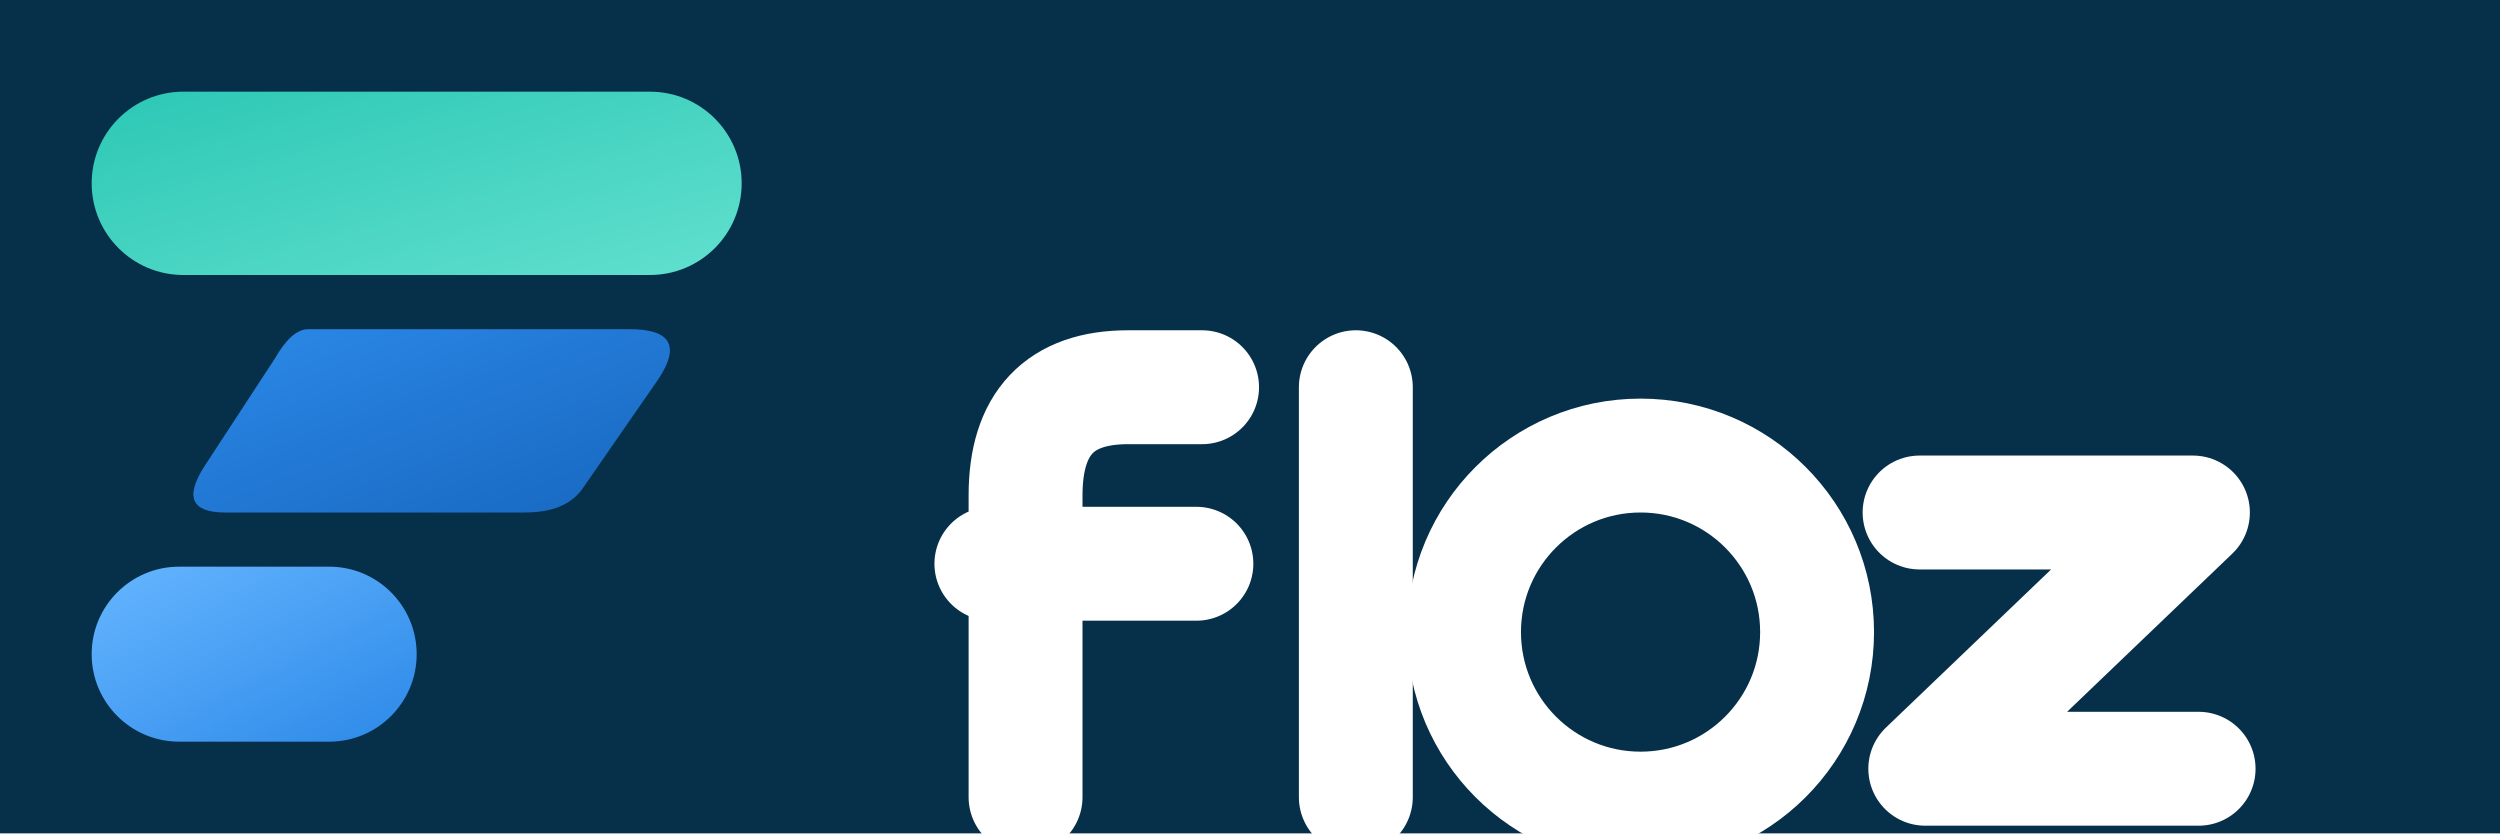
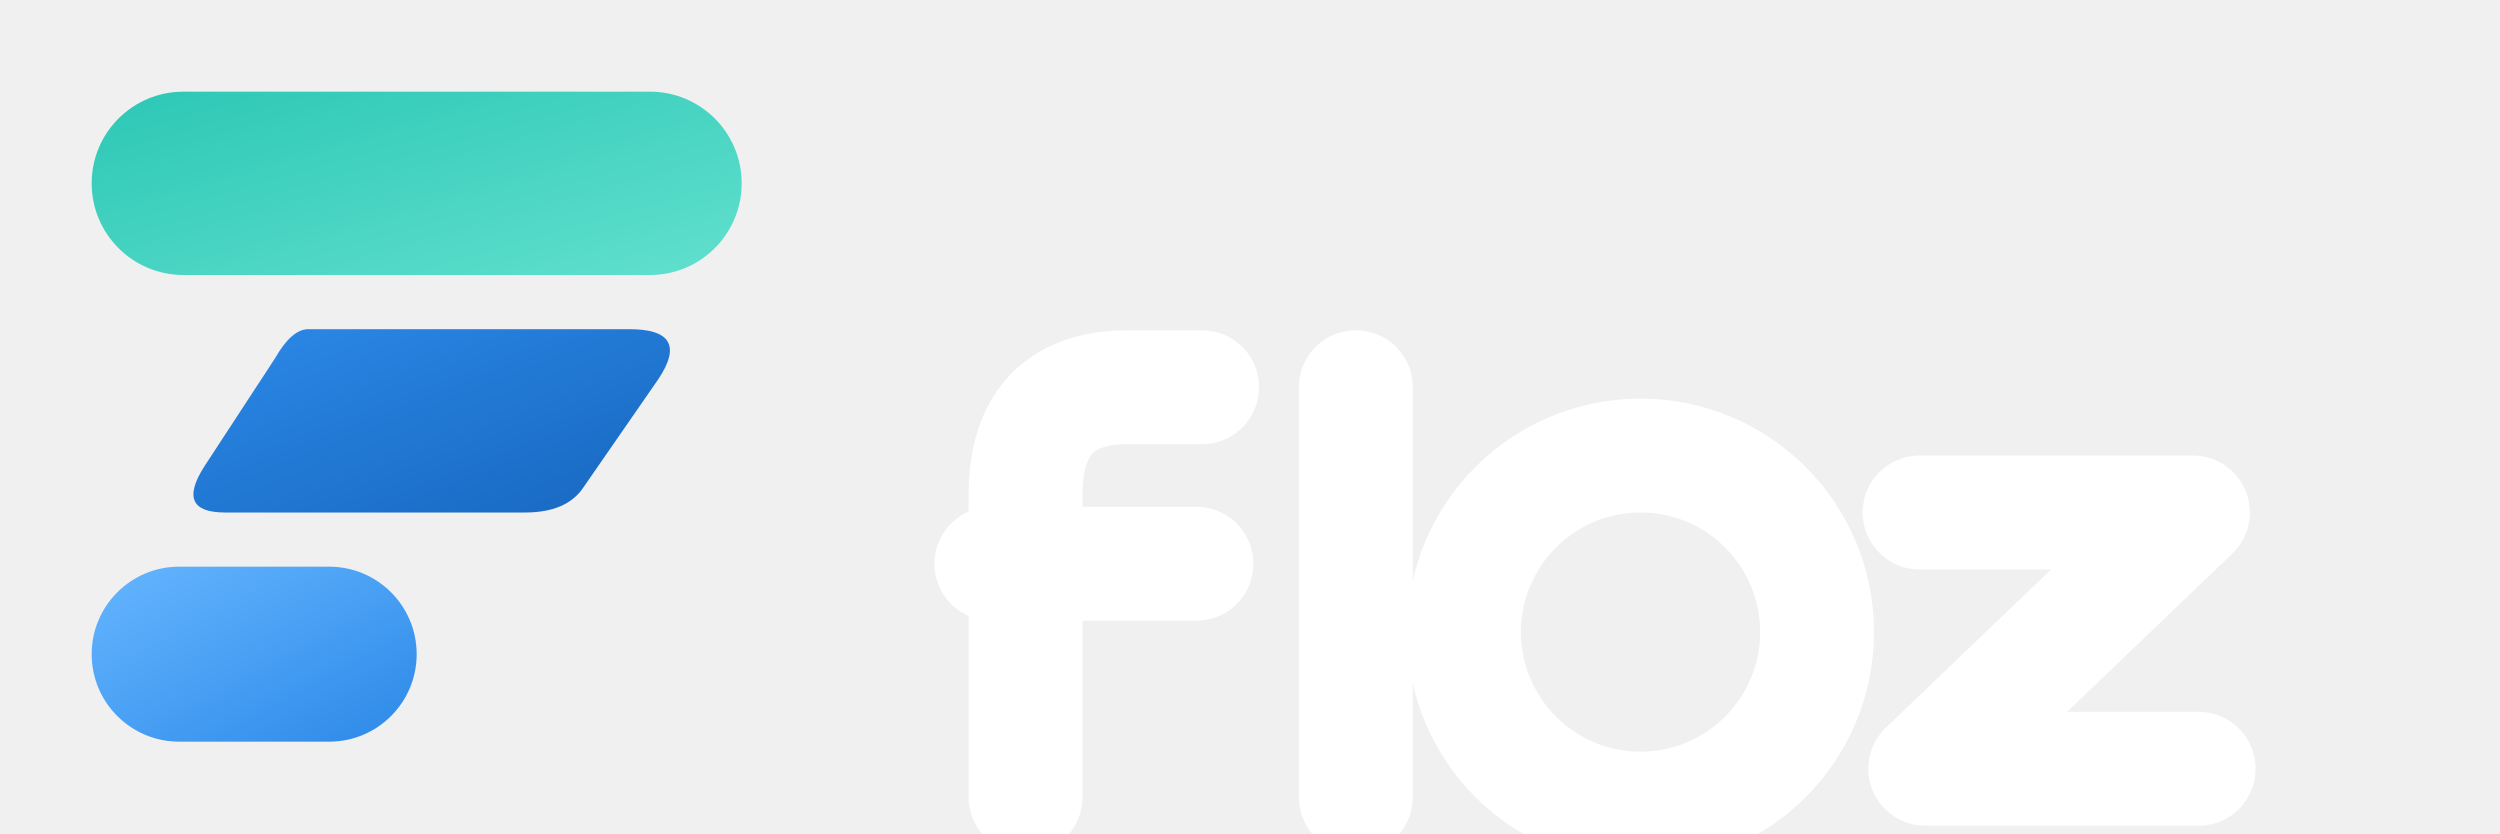
<svg xmlns="http://www.w3.org/2000/svg" width="360" height="120" viewBox="0 0 360 120">
  <defs>
    <linearGradient id="gTop" x1="0" y1="0" x2="1" y2="1">
      <stop offset="0" stop-color="#2CC7B5" />
      <stop offset="1" stop-color="#62E0CE" />
    </linearGradient>
    <linearGradient id="gMid" x1="0" y1="0" x2="1" y2="1">
      <stop offset="0" stop-color="#2C89E8" />
      <stop offset="1" stop-color="#1767BF" />
    </linearGradient>
    <linearGradient id="gBot" x1="0" y1="0" x2="1" y2="1">
      <stop offset="0" stop-color="#66B6FF" />
      <stop offset="1" stop-color="#2C89E8" />
    </linearGradient>
    <linearGradient id="gBg" x1="0" y1="0" x2="1" y2="1">
      <stop offset="0" stop-color="#0A4A68" />
      <stop offset="1" stop-color="#061F35" />
    </linearGradient>
  </defs>
-   <rect width="100%" height="100%" fill="#062F49" />
  <g transform="translate(0 0) scale(0.6)">
    <rect x="22" y="22" width="156" height="44" rx="22" fill="url(#gTop)" />
    <path d="M74 79 H151 Q166 79 158 91 L140 117 Q136 123 126 123 H54 Q42 123 49 112 L66 86 Q70 79 74 79Z" fill="url(#gMid)" />
    <rect x="22" y="136" width="78" height="42" rx="21" fill="url(#gBot)" />
  </g>
  <g transform="translate(128 41) scale(0.82)" fill="none" stroke="#FFFFFF" stroke-width="20" stroke-linecap="round" stroke-linejoin="round">
    <path d="M24 90 V37 Q24 18 42 18 H55 M18 49 H54" />
    <path d="M82 18 V90" />
    <circle cx="132" cy="61" r="31" />
    <path d="M181 40 H229 L182 85 H230" />
  </g>
</svg>
